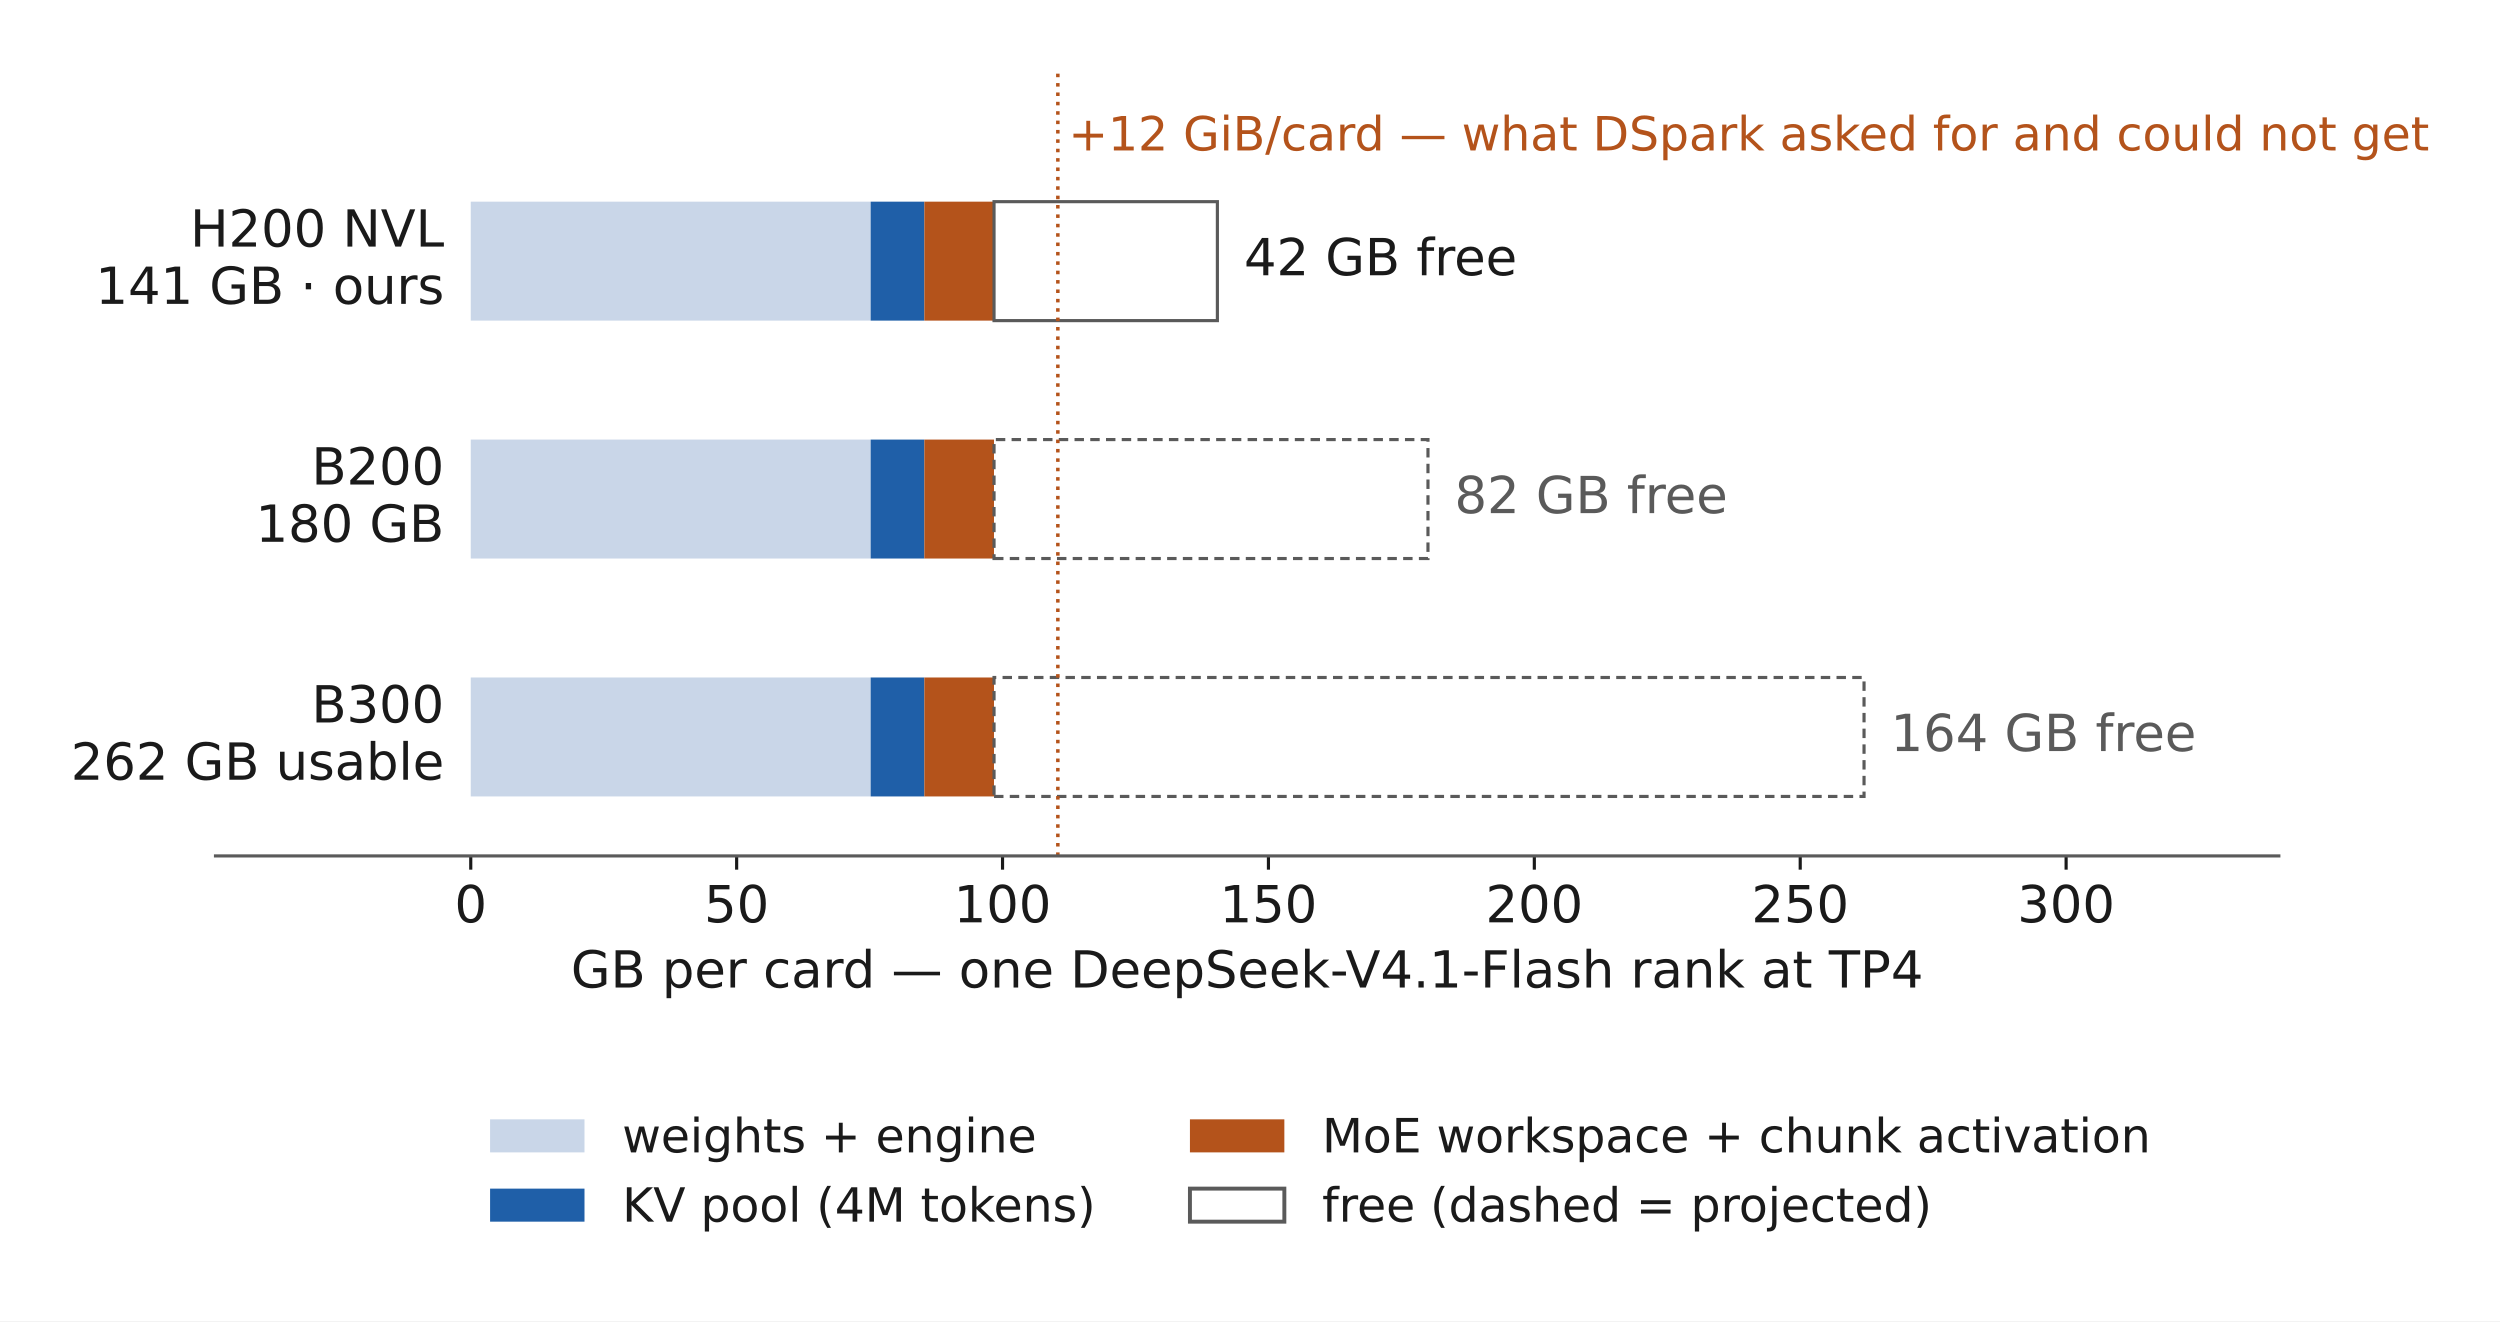
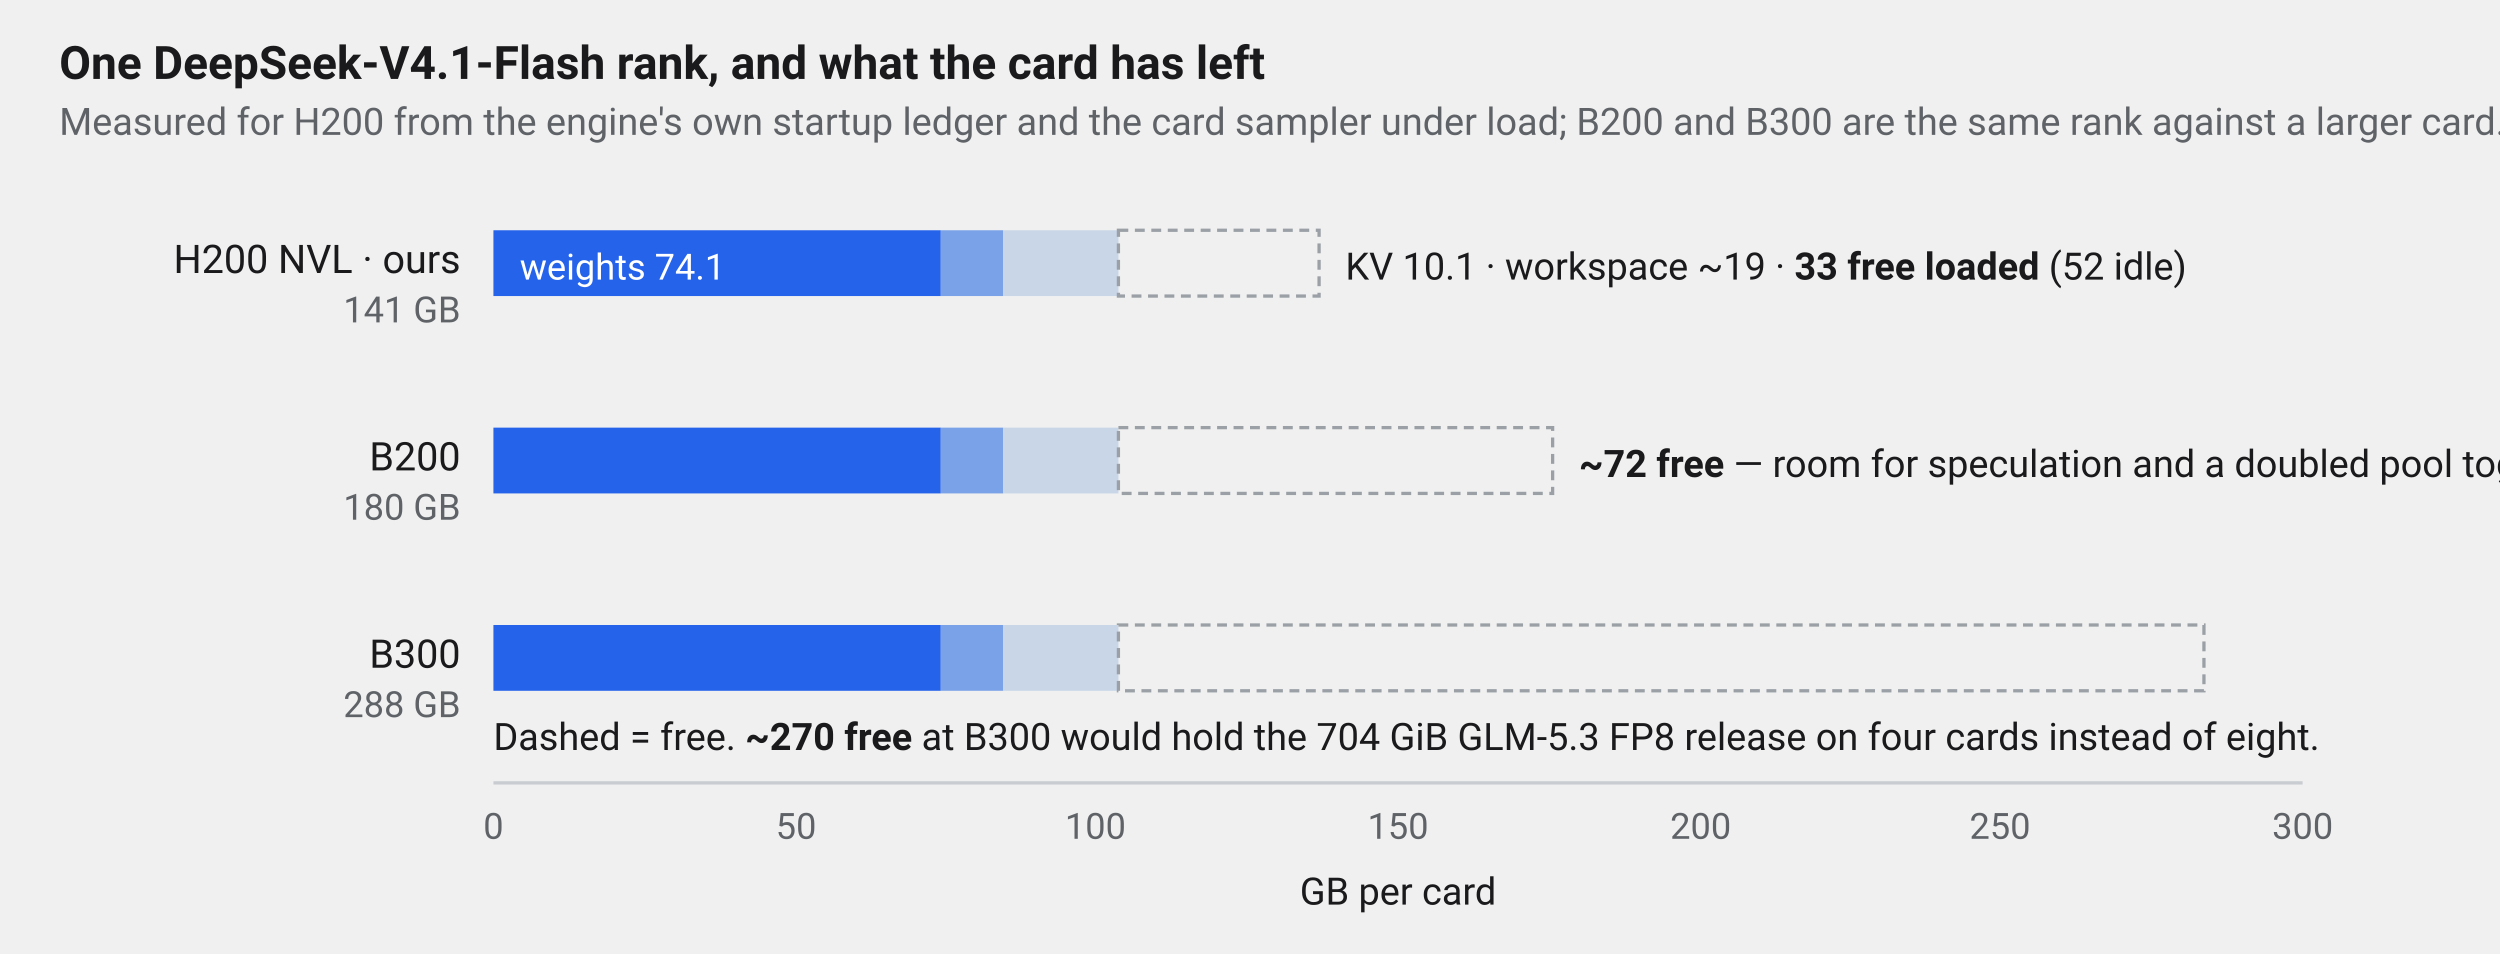
- <svg xmlns="http://www.w3.org/2000/svg" xmlns:xlink="http://www.w3.org/1999/xlink" width="635.524pt" height="335.856pt" viewBox="0 0 635.524 335.856" version="1.1">
-   <defs>
-     <style type="text/css">*{stroke-linejoin: round; stroke-linecap: butt}</style>
-   </defs>
-   <g id="figure_1">
-     <g id="patch_1">
-       <path d="M 0 335.856  L 635.524 335.856  L 635.524 0  L 0 0  z " style="fill: #ffffff" />
+ <svg xmlns="http://www.w3.org/2000/svg" viewBox="0 0 760 290" width="760" height="290" font-family="system-ui, -apple-system, Segoe UI, Roboto, sans-serif">
+   <g fill="#1a1a1c" font-size="13">
+     <text x="18" y="24" font-size="14" font-weight="600">One DeepSeek-V4.1-Flash rank, and what the card has left</text>
+     <text x="18" y="41" font-size="11.5" fill="#5f6368">Measured for H200 from the engine's own startup ledger and the card sampler under load; B200 and B300 are the same rank against a larger card.</text>
+     <line x1="150" y1="238" x2="700" y2="238" stroke="#c9ccd1" />
+     <g font-size="11" fill="#5f6368" text-anchor="middle">
+       <text x="150" y="255">0</text>
+       <text x="242" y="255">50</text>
+       <text x="333" y="255">100</text>
+       <text x="425" y="255">150</text>
+       <text x="517" y="255">200</text>
+       <text x="608" y="255">250</text>
+       <text x="700" y="255">300</text>
+       <text x="425" y="275" fill="#1a1a1c" font-size="11.5">GB per card</text>
    </g>
-     <g id="axes_1">
-       <g id="patch_2">
-         <path d="M 54.78 217.584  L 579.3 217.584  L 579.3 18  L 54.78 18  z " style="fill: #ffffff" />
-       </g>
-       <g id="patch_3">
-         <path d="M 119.669 81.504  L 221.329 81.504  L 221.329 51.264  L 119.669 51.264  z " clip-path="url(#p3f4f968d5a)" style="fill: #c9d6e8" />
-       </g>
-       <g id="patch_4">
-         <path d="M 221.329 81.504  L 234.983 81.504  L 234.983 51.264  L 221.329 51.264  z " clip-path="url(#p3f4f968d5a)" style="fill: #1f5fa8" />
-       </g>
-       <g id="patch_5">
-         <path d="M 234.983 81.504  L 252.692 81.504  L 252.692 51.264  L 234.983 51.264  z " clip-path="url(#p3f4f968d5a)" style="fill: #b4531b" />
-       </g>
-       <g id="patch_6">
-         <path d="M 252.692 81.504  L 309.47 81.504  L 309.47 51.264  L 252.692 51.264  z " clip-path="url(#p3f4f968d5a)" style="fill: #ffffff; stroke: #5a5a5a; stroke-width: 0.8; stroke-linejoin: miter" />
-       </g>
-       <g id="patch_7">
-         <path d="M 119.669 141.984  L 221.329 141.984  L 221.329 111.744  L 119.669 111.744  z " clip-path="url(#p3f4f968d5a)" style="fill: #c9d6e8" />
-       </g>
-       <g id="patch_8">
-         <path d="M 221.329 141.984  L 234.983 141.984  L 234.983 111.744  L 221.329 111.744  z " clip-path="url(#p3f4f968d5a)" style="fill: #1f5fa8" />
-       </g>
-       <g id="patch_9">
-         <path d="M 234.983 141.984  L 252.692 141.984  L 252.692 111.744  L 234.983 111.744  z " clip-path="url(#p3f4f968d5a)" style="fill: #b4531b" />
-       </g>
-       <g id="patch_10">
-         <path d="M 252.692 141.984  L 363.003 141.984  L 363.003 111.744  L 252.692 111.744  z " clip-path="url(#p3f4f968d5a)" style="fill: #ffffff; stroke-dasharray: 2.4,1.6; stroke-dashoffset: 0; stroke: #5a5a5a; stroke-width: 0.8; stroke-linejoin: miter" />
-       </g>
-       <g id="patch_11">
-         <path d="M 119.669 202.464  L 221.329 202.464  L 221.329 172.224  L 119.669 172.224  z " clip-path="url(#p3f4f968d5a)" style="fill: #c9d6e8" />
-       </g>
-       <g id="patch_12">
-         <path d="M 221.329 202.464  L 234.983 202.464  L 234.983 172.224  L 221.329 172.224  z " clip-path="url(#p3f4f968d5a)" style="fill: #1f5fa8" />
-       </g>
-       <g id="patch_13">
-         <path d="M 234.983 202.464  L 252.692 202.464  L 252.692 172.224  L 234.983 172.224  z " clip-path="url(#p3f4f968d5a)" style="fill: #b4531b" />
-       </g>
-       <g id="patch_14">
-         <path d="M 252.692 202.464  L 473.856 202.464  L 473.856 172.224  L 252.692 172.224  z " clip-path="url(#p3f4f968d5a)" style="fill: #ffffff; stroke-dasharray: 2.4,1.6; stroke-dashoffset: 0; stroke: #5a5a5a; stroke-width: 0.8; stroke-linejoin: miter" />
-       </g>
-       <g id="matplotlib.axis_1">
-         <g id="xtick_1">
-           <g id="line2d_1">
-             <defs>
-               <path id="m030b7e2bce" d="M 0 0  L 0 3.5  " style="stroke: #1a1a1a; stroke-width: 0.8" />
-             </defs>
-             <g>
-               <use xlink:href="#m030b7e2bce" x="119.669" y="217.584" style="fill: #1a1a1a; stroke: #1a1a1a; stroke-width: 0.8" />
-             </g>
-           </g>
-           <g id="text_1">
-             <text style="font-size: 13px; font-family: 'DejaVu Sans', 'Bitstream Vera Sans', 'Computer Modern Sans Serif', 'Lucida Grande', 'Verdana', 'Geneva', 'Lucid', 'Arial', 'Helvetica', 'Avant Garde', sans-serif; text-anchor: middle; fill: #1a1a1a" x="119.669" y="234.462" transform="rotate(-0 119.6694 234.462)">0</text>
-           </g>
-         </g>
-         <g id="xtick_2">
-           <g id="line2d_2">
-             <g>
-               <use xlink:href="#m030b7e2bce" x="187.262" y="217.584" style="fill: #1a1a1a; stroke: #1a1a1a; stroke-width: 0.8" />
-             </g>
-           </g>
-           <g id="text_2">
-             <text style="font-size: 13px; font-family: 'DejaVu Sans', 'Bitstream Vera Sans', 'Computer Modern Sans Serif', 'Lucida Grande', 'Verdana', 'Geneva', 'Lucid', 'Arial', 'Helvetica', 'Avant Garde', sans-serif; text-anchor: middle; fill: #1a1a1a" x="187.262" y="234.462" transform="rotate(-0 187.2622 234.462)">50</text>
-           </g>
-         </g>
-         <g id="xtick_3">
-           <g id="line2d_3">
-             <g>
-               <use xlink:href="#m030b7e2bce" x="254.855" y="217.584" style="fill: #1a1a1a; stroke: #1a1a1a; stroke-width: 0.8" />
-             </g>
-           </g>
-           <g id="text_3">
-             <text style="font-size: 13px; font-family: 'DejaVu Sans', 'Bitstream Vera Sans', 'Computer Modern Sans Serif', 'Lucida Grande', 'Verdana', 'Geneva', 'Lucid', 'Arial', 'Helvetica', 'Avant Garde', sans-serif; text-anchor: middle; fill: #1a1a1a" x="254.855" y="234.462" transform="rotate(-0 254.855 234.462)">100</text>
-           </g>
-         </g>
-         <g id="xtick_4">
-           <g id="line2d_4">
-             <g>
-               <use xlink:href="#m030b7e2bce" x="322.448" y="217.584" style="fill: #1a1a1a; stroke: #1a1a1a; stroke-width: 0.8" />
-             </g>
-           </g>
-           <g id="text_4">
-             <text style="font-size: 13px; font-family: 'DejaVu Sans', 'Bitstream Vera Sans', 'Computer Modern Sans Serif', 'Lucida Grande', 'Verdana', 'Geneva', 'Lucid', 'Arial', 'Helvetica', 'Avant Garde', sans-serif; text-anchor: middle; fill: #1a1a1a" x="322.448" y="234.462" transform="rotate(-0 322.4478 234.462)">150</text>
-           </g>
-         </g>
-         <g id="xtick_5">
-           <g id="line2d_5">
-             <g>
-               <use xlink:href="#m030b7e2bce" x="390.041" y="217.584" style="fill: #1a1a1a; stroke: #1a1a1a; stroke-width: 0.8" />
-             </g>
-           </g>
-           <g id="text_5">
-             <text style="font-size: 13px; font-family: 'DejaVu Sans', 'Bitstream Vera Sans', 'Computer Modern Sans Serif', 'Lucida Grande', 'Verdana', 'Geneva', 'Lucid', 'Arial', 'Helvetica', 'Avant Garde', sans-serif; text-anchor: middle; fill: #1a1a1a" x="390.041" y="234.462" transform="rotate(-0 390.0406 234.462)">200</text>
-           </g>
-         </g>
-         <g id="xtick_6">
-           <g id="line2d_6">
-             <g>
-               <use xlink:href="#m030b7e2bce" x="457.633" y="217.584" style="fill: #1a1a1a; stroke: #1a1a1a; stroke-width: 0.8" />
-             </g>
-           </g>
-           <g id="text_6">
-             <text style="font-size: 13px; font-family: 'DejaVu Sans', 'Bitstream Vera Sans', 'Computer Modern Sans Serif', 'Lucida Grande', 'Verdana', 'Geneva', 'Lucid', 'Arial', 'Helvetica', 'Avant Garde', sans-serif; text-anchor: middle; fill: #1a1a1a" x="457.633" y="234.462" transform="rotate(-0 457.6334 234.462)">250</text>
-           </g>
-         </g>
-         <g id="xtick_7">
-           <g id="line2d_7">
-             <g>
-               <use xlink:href="#m030b7e2bce" x="525.226" y="217.584" style="fill: #1a1a1a; stroke: #1a1a1a; stroke-width: 0.8" />
-             </g>
-           </g>
-           <g id="text_7">
-             <text style="font-size: 13px; font-family: 'DejaVu Sans', 'Bitstream Vera Sans', 'Computer Modern Sans Serif', 'Lucida Grande', 'Verdana', 'Geneva', 'Lucid', 'Arial', 'Helvetica', 'Avant Garde', sans-serif; text-anchor: middle; fill: #1a1a1a" x="525.226" y="234.462" transform="rotate(-0 525.2261 234.462)">300</text>
-           </g>
-         </g>
-         <g id="text_8">
-           <text style="font-size: 13px; font-family: 'DejaVu Sans', 'Bitstream Vera Sans', 'Computer Modern Sans Serif', 'Lucida Grande', 'Verdana', 'Geneva', 'Lucid', 'Arial', 'Helvetica', 'Avant Garde', sans-serif; text-anchor: middle; fill: #1a1a1a" x="317.04" y="251.044" transform="rotate(-0 317.0404 251.0435)">GB per card — one DeepSeek-V4.1-Flash rank at TP4</text>
-         </g>
-       </g>
-       <g id="matplotlib.axis_2" />
-       <g id="line2d_8">
-         <path d="M 268.914 217.584  L 268.914 18  " clip-path="url(#p3f4f968d5a)" style="fill: none; stroke-dasharray: 0.9,1.485; stroke-dashoffset: 0; stroke: #b4531b; stroke-width: 0.9" />
-       </g>
-       <g id="patch_15">
-         <path d="M 54.78 217.584  L 579.3 217.584  " style="fill: none; stroke: #5a5a5a; stroke-width: 0.8; stroke-linejoin: miter; stroke-linecap: square" />
-       </g>
-       <g id="text_9">
-         <text style="font-size: 13px; font-family: 'DejaVu Sans', 'Bitstream Vera Sans', 'Computer Modern Sans Serif', 'Lucida Grande', 'Verdana', 'Geneva', 'Lucid', 'Arial', 'Helvetica', 'Avant Garde', sans-serif; text-anchor: start; fill: #1a1a1a" x="316.229" y="69.971" transform="rotate(-0 316.2292 69.97119)">42 GB free</text>
-       </g>
-       <g id="text_10">
-         <text style="font-size: 13px; font-family: 'DejaVu Sans', 'Bitstream Vera Sans', 'Computer Modern Sans Serif', 'Lucida Grande', 'Verdana', 'Geneva', 'Lucid', 'Arial', 'Helvetica', 'Avant Garde', sans-serif; fill: #1a1a1a" transform="translate(48.32656 62.69261)">H200 NVL</text>
-         <text style="font-size: 13px; font-family: 'DejaVu Sans', 'Bitstream Vera Sans', 'Computer Modern Sans Serif', 'Lucida Grande', 'Verdana', 'Geneva', 'Lucid', 'Arial', 'Helvetica', 'Avant Garde', sans-serif; fill: #1a1a1a" transform="translate(24.26844 77.24977)">141 GB · ours</text>
-       </g>
-       <g id="text_11">
-         <text style="font-size: 13px; font-family: 'DejaVu Sans', 'Bitstream Vera Sans', 'Computer Modern Sans Serif', 'Lucida Grande', 'Verdana', 'Geneva', 'Lucid', 'Arial', 'Helvetica', 'Avant Garde', sans-serif; text-anchor: start; fill: #5a5a5a" x="369.763" y="130.451" transform="rotate(-0 369.7627 130.4512)">82 GB free</text>
-       </g>
-       <g id="text_12">
-         <text style="font-size: 13px; font-family: 'DejaVu Sans', 'Bitstream Vera Sans', 'Computer Modern Sans Serif', 'Lucida Grande', 'Verdana', 'Geneva', 'Lucid', 'Arial', 'Helvetica', 'Avant Garde', sans-serif; fill: #1a1a1a" transform="translate(79.17719 123.1726)">B200</text>
-         <text style="font-size: 13px; font-family: 'DejaVu Sans', 'Bitstream Vera Sans', 'Computer Modern Sans Serif', 'Lucida Grande', 'Verdana', 'Geneva', 'Lucid', 'Arial', 'Helvetica', 'Avant Garde', sans-serif; fill: #1a1a1a" transform="translate(64.97266 137.7298)">180 GB</text>
-       </g>
-       <g id="text_13">
-         <text style="font-size: 13px; font-family: 'DejaVu Sans', 'Bitstream Vera Sans', 'Computer Modern Sans Serif', 'Lucida Grande', 'Verdana', 'Geneva', 'Lucid', 'Arial', 'Helvetica', 'Avant Garde', sans-serif; text-anchor: start; fill: #5a5a5a" x="480.615" y="190.931" transform="rotate(-0 480.6149 190.9312)">164 GB free</text>
-       </g>
-       <g id="text_14">
-         <text style="font-size: 13px; font-family: 'DejaVu Sans', 'Bitstream Vera Sans', 'Computer Modern Sans Serif', 'Lucida Grande', 'Verdana', 'Geneva', 'Lucid', 'Arial', 'Helvetica', 'Avant Garde', sans-serif; fill: #1a1a1a" transform="translate(79.17719 183.6526)">B300</text>
-         <text style="font-size: 13px; font-family: 'DejaVu Sans', 'Bitstream Vera Sans', 'Computer Modern Sans Serif', 'Lucida Grande', 'Verdana', 'Geneva', 'Lucid', 'Arial', 'Helvetica', 'Avant Garde', sans-serif; fill: #1a1a1a" transform="translate(18 198.2098)">262 GB usable</text>
-       </g>
-       <g id="text_15">
-         <text style="font-size: 12px; font-family: 'DejaVu Sans', 'Bitstream Vera Sans', 'Computer Modern Sans Serif', 'Lucida Grande', 'Verdana', 'Geneva', 'Lucid', 'Arial', 'Helvetica', 'Avant Garde', sans-serif; text-anchor: start; fill: #b4531b" x="271.618" y="38.246" transform="rotate(-0 271.618 38.24565)">+12 GiB/card — what DSpark asked for and could not get</text>
-       </g>
-     </g>
-     <g id="legend_1">
-       <g id="patch_16">
-         <path d="M 124.585 292.947  L 148.585 292.947  L 148.585 284.547  L 124.585 284.547  z " style="fill: #c9d6e8" />
-       </g>
-       <g id="text_16">
-         <text style="font-size: 12px; font-family: 'DejaVu Sans', 'Bitstream Vera Sans', 'Computer Modern Sans Serif', 'Lucida Grande', 'Verdana', 'Geneva', 'Lucid', 'Arial', 'Helvetica', 'Avant Garde', sans-serif; text-anchor: start; fill: #1a1a1a" x="158.185" y="292.947" transform="rotate(-0 158.1846 292.9466)">weights + engine</text>
-       </g>
-       <g id="patch_17">
-         <path d="M 124.585 310.56  L 148.585 310.56  L 148.585 302.16  L 124.585 302.16  z " style="fill: #1f5fa8" />
-       </g>
-       <g id="text_17">
-         <text style="font-size: 12px; font-family: 'DejaVu Sans', 'Bitstream Vera Sans', 'Computer Modern Sans Serif', 'Lucida Grande', 'Verdana', 'Geneva', 'Lucid', 'Arial', 'Helvetica', 'Avant Garde', sans-serif; text-anchor: start; fill: #1a1a1a" x="158.185" y="310.56" transform="rotate(-0 158.1846 310.5604)">KV pool (4M tokens)</text>
-       </g>
-       <g id="patch_18">
-         <path d="M 302.494 292.947  L 326.494 292.947  L 326.494 284.547  L 302.494 284.547  z " style="fill: #b4531b" />
-       </g>
-       <g id="text_18">
-         <text style="font-size: 12px; font-family: 'DejaVu Sans', 'Bitstream Vera Sans', 'Computer Modern Sans Serif', 'Lucida Grande', 'Verdana', 'Geneva', 'Lucid', 'Arial', 'Helvetica', 'Avant Garde', sans-serif; text-anchor: start; fill: #1a1a1a" x="336.094" y="292.947" transform="rotate(-0 336.0939 292.9466)">MoE workspace + chunk activation</text>
-       </g>
-       <g id="patch_19">
-         <path d="M 302.494 310.56  L 326.494 310.56  L 326.494 302.16  L 302.494 302.16  z " style="fill: #ffffff; stroke: #5a5a5a; stroke-linejoin: miter" />
-       </g>
-       <g id="text_19">
-         <text style="font-size: 12px; font-family: 'DejaVu Sans', 'Bitstream Vera Sans', 'Computer Modern Sans Serif', 'Lucida Grande', 'Verdana', 'Geneva', 'Lucid', 'Arial', 'Helvetica', 'Avant Garde', sans-serif; text-anchor: start; fill: #1a1a1a" x="336.094" y="310.56" transform="rotate(-0 336.0939 310.5604)">free (dashed = projected)</text>
-       </g>
-     </g>
+     <text x="140" y="83" text-anchor="end" font-size="12">H200 NVL · ours</text>
+     <text x="140" y="98" text-anchor="end" font-size="11" fill="#5f6368">141 GB</text>
+     <rect x="150" y="70" width="136" height="20" fill="#2563eb" />
+     <text x="158" y="85" font-size="11" fill="#ffffff">weights 74.1</text>
+     <rect x="286" y="70" width="19" height="20" fill="#7aa2e8" />
+     <rect x="305" y="70" width="35" height="20" fill="#c9d6e8" />
+     <rect x="340" y="70" width="61" height="20" fill="none" stroke="#9aa0a6" stroke-dasharray="3 2" />
+     <text x="409" y="85" font-size="11.5">KV 10.1 · workspace ~19 · <tspan font-weight="600">33 free loaded</tspan> (52 idle)</text>
+     <text x="140" y="143" text-anchor="end" font-size="12">B200</text>
+     <text x="140" y="158" text-anchor="end" font-size="11" fill="#5f6368">180 GB</text>
+     <rect x="150" y="130" width="136" height="20" fill="#2563eb" />
+     <rect x="286" y="130" width="19" height="20" fill="#7aa2e8" />
+     <rect x="305" y="130" width="35" height="20" fill="#c9d6e8" />
+     <rect x="340" y="130" width="132" height="20" fill="none" stroke="#9aa0a6" stroke-dasharray="3 2" />
+     <text x="480" y="145" font-size="11.5">
+       <tspan font-weight="600">~72 free</tspan> — room for speculation and a doubled pool together</text>
+     <text x="140" y="203" text-anchor="end" font-size="12">B300</text>
+     <text x="140" y="218" text-anchor="end" font-size="11" fill="#5f6368">288 GB</text>
+     <rect x="150" y="190" width="136" height="20" fill="#2563eb" />
+     <rect x="286" y="190" width="19" height="20" fill="#7aa2e8" />
+     <rect x="305" y="190" width="35" height="20" fill="#c9d6e8" />
+     <rect x="340" y="190" width="330" height="20" fill="none" stroke="#9aa0a6" stroke-dasharray="3 2" />
+     <text x="150" y="228" font-size="11.5">Dashed = free. <tspan font-weight="600">~270 free</tspan> at B300 would hold the 704 GiB GLM-5.3 FP8 release on four cards instead of eight.</text>
  </g>
-   <defs>
-     <clipPath id="p3f4f968d5a">
-       <rect x="54.78" y="18" width="524.52" height="199.584" />
-     </clipPath>
-   </defs>
</svg>
